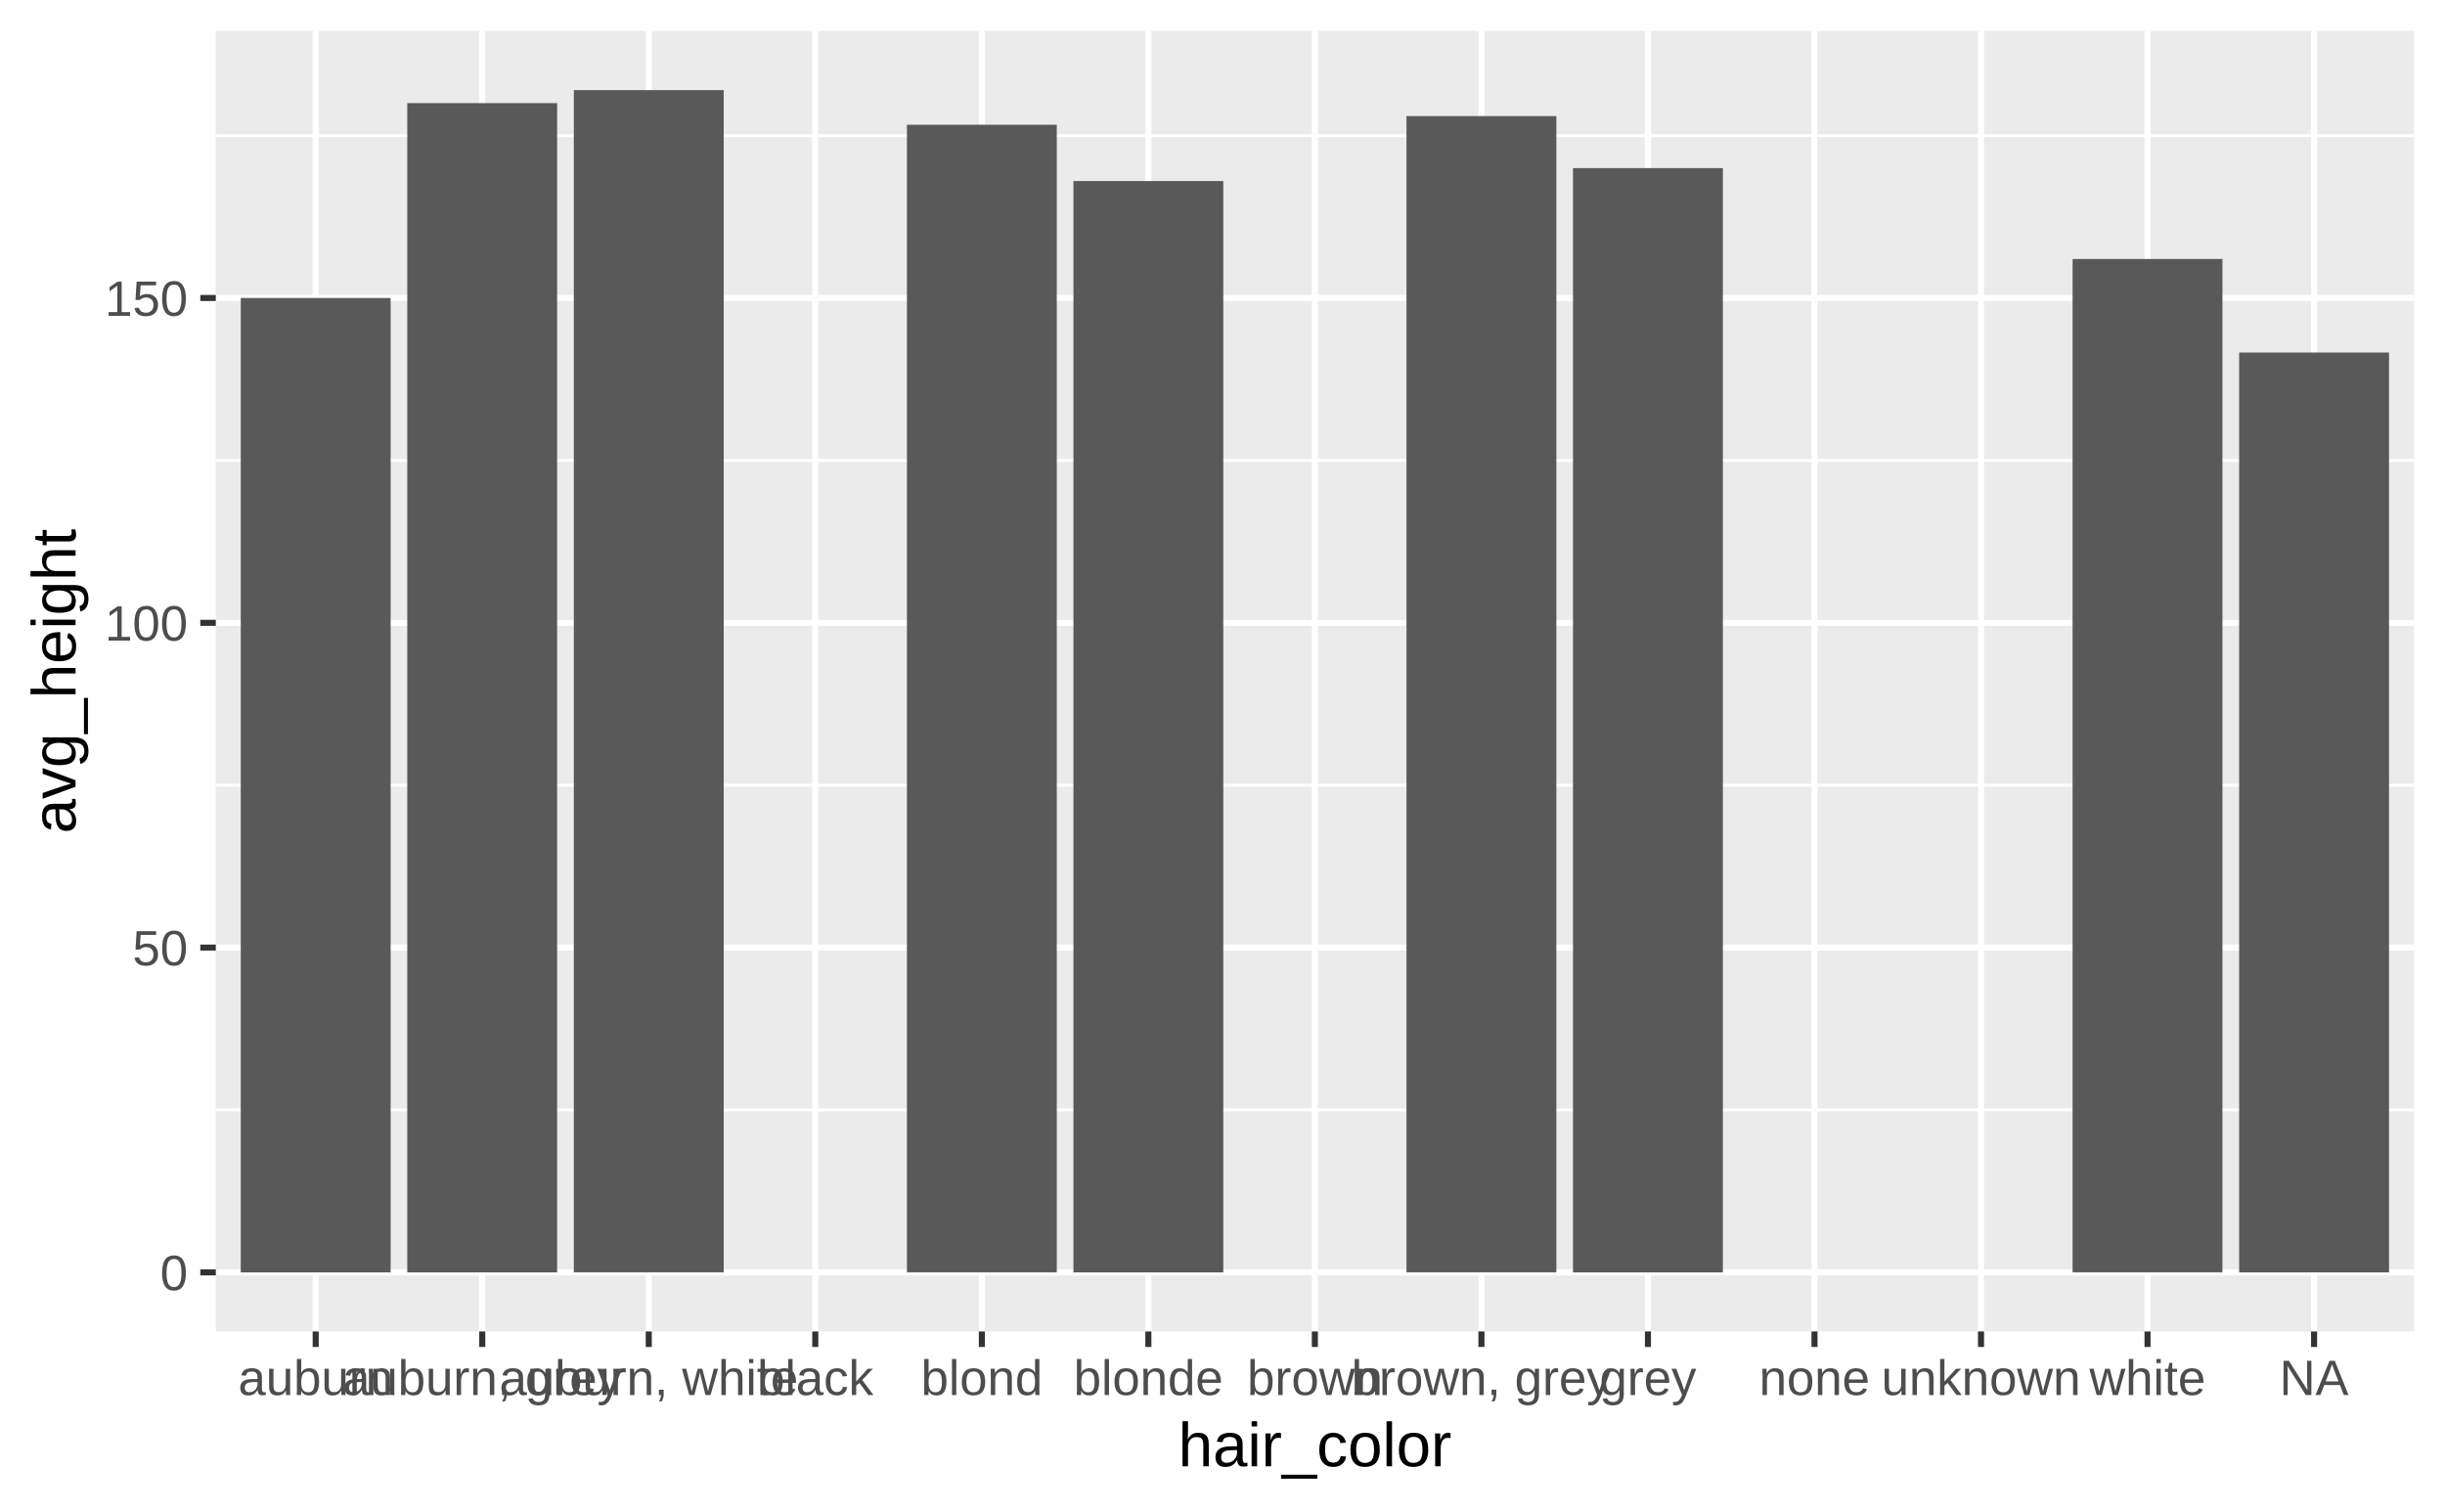
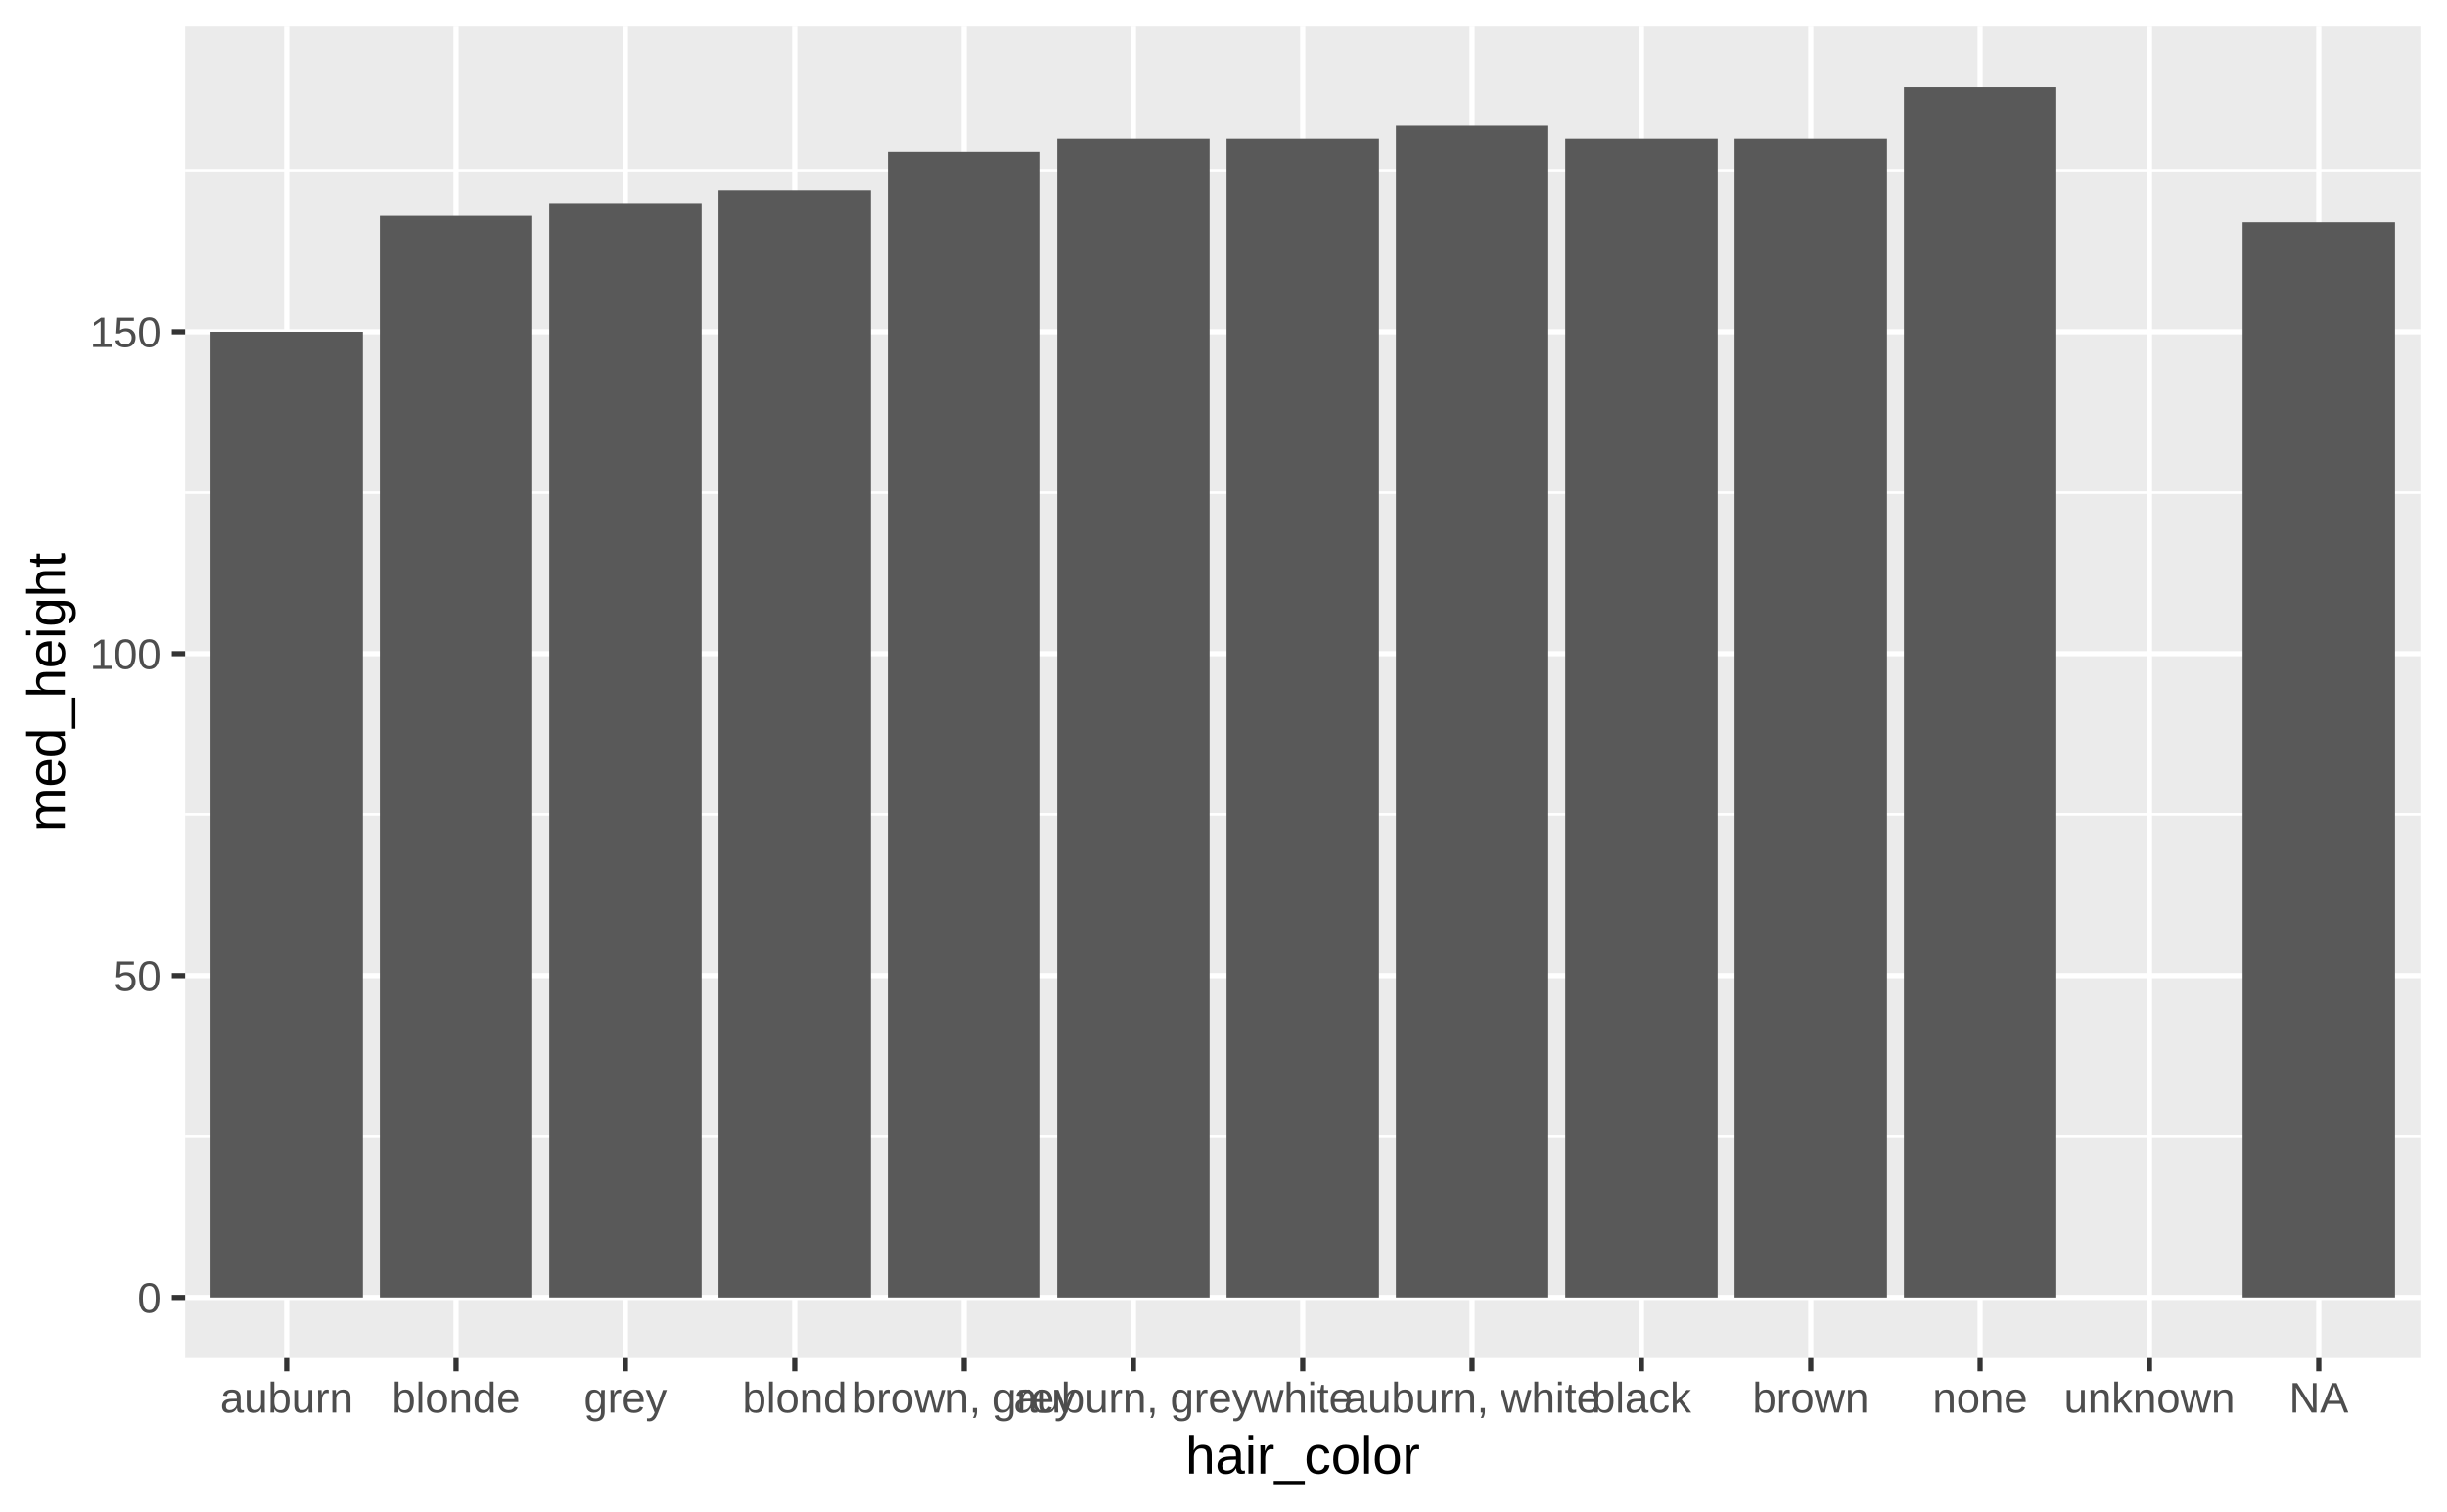
- <svg xmlns="http://www.w3.org/2000/svg" viewBox="0 0 432.00 266.98">
+ <svg xmlns="http://www.w3.org/2000/svg" viewBox="0 0 504.00 311.47">
  <defs>
    <style type="text/css">
    line, polyline, polygon, path, rect, circle {
      fill: none;
      stroke: #000000;
      stroke-linecap: round;
      stroke-linejoin: round;
      stroke-miterlimit: 10.00;
    }
  </style>
  </defs>
  <rect width="100%" height="100%" style="stroke: none; fill: #FFFFFF;" />
-   <rect x="0.00" y="0.00" width="432.00" height="266.98" style="stroke-width: 1.07; stroke: #FFFFFF; fill: #FFFFFF;" />
+   <rect x="0.00" y="0" width="504.00" height="311.47" style="stroke-width: 1.07; stroke: #FFFFFF; fill: #FFFFFF;" />
  <defs>
-     <clipPath id="cpMzguMTN8NDI2LjUyfDIzNS4yNXw1LjQ4">
-       <rect x="38.13" y="5.48" width="388.39" height="229.77" />
+     <clipPath id="cpMzguMTN8NDk4LjUyfDI3OS43NXw1LjQ4">
+       <rect x="38.13" y="5.48" width="460.39" height="274.27" />
    </clipPath>
  </defs>
-   <rect x="38.13" y="5.48" width="388.39" height="229.77" style="stroke-width: 1.07; stroke: none; fill: #EBEBEB;" clip-path="url(#cpMzguMTN8NDI2LjUyfDIzNS4yNXw1LjQ4)" />
-   <polyline points="38.13,196.11 426.52,196.11 " style="stroke-width: 0.53; stroke: #FFFFFF; stroke-linecap: butt;" clip-path="url(#cpMzguMTN8NDI2LjUyfDIzNS4yNXw1LjQ4)" />
-   <polyline points="38.13,138.73 426.52,138.73 " style="stroke-width: 0.53; stroke: #FFFFFF; stroke-linecap: butt;" clip-path="url(#cpMzguMTN8NDI2LjUyfDIzNS4yNXw1LjQ4)" />
-   <polyline points="38.13,81.34 426.52,81.34 " style="stroke-width: 0.53; stroke: #FFFFFF; stroke-linecap: butt;" clip-path="url(#cpMzguMTN8NDI2LjUyfDIzNS4yNXw1LjQ4)" />
-   <polyline points="38.13,23.96 426.52,23.96 " style="stroke-width: 0.53; stroke: #FFFFFF; stroke-linecap: butt;" clip-path="url(#cpMzguMTN8NDI2LjUyfDIzNS4yNXw1LjQ4)" />
-   <polyline points="38.13,224.81 426.52,224.81 " style="stroke-width: 1.07; stroke: #FFFFFF; stroke-linecap: butt;" clip-path="url(#cpMzguMTN8NDI2LjUyfDIzNS4yNXw1LjQ4)" />
-   <polyline points="38.13,167.42 426.52,167.42 " style="stroke-width: 1.07; stroke: #FFFFFF; stroke-linecap: butt;" clip-path="url(#cpMzguMTN8NDI2LjUyfDIzNS4yNXw1LjQ4)" />
-   <polyline points="38.13,110.04 426.52,110.04 " style="stroke-width: 1.07; stroke: #FFFFFF; stroke-linecap: butt;" clip-path="url(#cpMzguMTN8NDI2LjUyfDIzNS4yNXw1LjQ4)" />
-   <polyline points="38.13,52.65 426.52,52.65 " style="stroke-width: 1.07; stroke: #FFFFFF; stroke-linecap: butt;" clip-path="url(#cpMzguMTN8NDI2LjUyfDIzNS4yNXw1LjQ4)" />
-   <polyline points="55.78,235.25 55.78,5.48 " style="stroke-width: 1.07; stroke: #FFFFFF; stroke-linecap: butt;" clip-path="url(#cpMzguMTN8NDI2LjUyfDIzNS4yNXw1LjQ4)" />
-   <polyline points="85.21,235.25 85.21,5.48 " style="stroke-width: 1.07; stroke: #FFFFFF; stroke-linecap: butt;" clip-path="url(#cpMzguMTN8NDI2LjUyfDIzNS4yNXw1LjQ4)" />
-   <polyline points="114.63,235.25 114.63,5.48 " style="stroke-width: 1.07; stroke: #FFFFFF; stroke-linecap: butt;" clip-path="url(#cpMzguMTN8NDI2LjUyfDIzNS4yNXw1LjQ4)" />
-   <polyline points="144.05,235.25 144.05,5.48 " style="stroke-width: 1.07; stroke: #FFFFFF; stroke-linecap: butt;" clip-path="url(#cpMzguMTN8NDI2LjUyfDIzNS4yNXw1LjQ4)" />
-   <polyline points="173.48,235.25 173.48,5.48 " style="stroke-width: 1.07; stroke: #FFFFFF; stroke-linecap: butt;" clip-path="url(#cpMzguMTN8NDI2LjUyfDIzNS4yNXw1LjQ4)" />
-   <polyline points="202.90,235.25 202.90,5.48 " style="stroke-width: 1.07; stroke: #FFFFFF; stroke-linecap: butt;" clip-path="url(#cpMzguMTN8NDI2LjUyfDIzNS4yNXw1LjQ4)" />
-   <polyline points="232.32,235.25 232.32,5.48 " style="stroke-width: 1.07; stroke: #FFFFFF; stroke-linecap: butt;" clip-path="url(#cpMzguMTN8NDI2LjUyfDIzNS4yNXw1LjQ4)" />
-   <polyline points="261.75,235.25 261.75,5.48 " style="stroke-width: 1.07; stroke: #FFFFFF; stroke-linecap: butt;" clip-path="url(#cpMzguMTN8NDI2LjUyfDIzNS4yNXw1LjQ4)" />
-   <polyline points="291.17,235.25 291.17,5.48 " style="stroke-width: 1.07; stroke: #FFFFFF; stroke-linecap: butt;" clip-path="url(#cpMzguMTN8NDI2LjUyfDIzNS4yNXw1LjQ4)" />
-   <polyline points="320.60,235.25 320.60,5.48 " style="stroke-width: 1.07; stroke: #FFFFFF; stroke-linecap: butt;" clip-path="url(#cpMzguMTN8NDI2LjUyfDIzNS4yNXw1LjQ4)" />
-   <polyline points="350.02,235.25 350.02,5.48 " style="stroke-width: 1.07; stroke: #FFFFFF; stroke-linecap: butt;" clip-path="url(#cpMzguMTN8NDI2LjUyfDIzNS4yNXw1LjQ4)" />
-   <polyline points="379.44,235.25 379.44,5.48 " style="stroke-width: 1.07; stroke: #FFFFFF; stroke-linecap: butt;" clip-path="url(#cpMzguMTN8NDI2LjUyfDIzNS4yNXw1LjQ4)" />
-   <polyline points="408.87,235.25 408.87,5.48 " style="stroke-width: 1.07; stroke: #FFFFFF; stroke-linecap: butt;" clip-path="url(#cpMzguMTN8NDI2LjUyfDIzNS4yNXw1LjQ4)" />
-   <rect x="42.54" y="52.65" width="26.48" height="172.16" style="stroke-width: 1.07; stroke: none; stroke-linecap: square; stroke-linejoin: miter; fill: #595959;" clip-path="url(#cpMzguMTN8NDI2LjUyfDIzNS4yNXw1LjQ4)" />
-   <rect x="71.96" y="18.22" width="26.48" height="206.59" style="stroke-width: 1.07; stroke: none; stroke-linecap: square; stroke-linejoin: miter; fill: #595959;" clip-path="url(#cpMzguMTN8NDI2LjUyfDIzNS4yNXw1LjQ4)" />
-   <rect x="101.39" y="15.92" width="26.48" height="208.88" style="stroke-width: 1.07; stroke: none; stroke-linecap: square; stroke-linejoin: miter; fill: #595959;" clip-path="url(#cpMzguMTN8NDI2LjUyfDIzNS4yNXw1LjQ4)" />
-   <rect x="160.24" y="22.04" width="26.48" height="202.76" style="stroke-width: 1.07; stroke: none; stroke-linecap: square; stroke-linejoin: miter; fill: #595959;" clip-path="url(#cpMzguMTN8NDI2LjUyfDIzNS4yNXw1LjQ4)" />
-   <rect x="189.66" y="31.99" width="26.48" height="192.82" style="stroke-width: 1.07; stroke: none; stroke-linecap: square; stroke-linejoin: miter; fill: #595959;" clip-path="url(#cpMzguMTN8NDI2LjUyfDIzNS4yNXw1LjQ4)" />
-   <rect x="248.51" y="20.51" width="26.48" height="204.29" style="stroke-width: 1.07; stroke: none; stroke-linecap: square; stroke-linejoin: miter; fill: #595959;" clip-path="url(#cpMzguMTN8NDI2LjUyfDIzNS4yNXw1LjQ4)" />
-   <rect x="277.93" y="29.70" width="26.48" height="195.11" style="stroke-width: 1.07; stroke: none; stroke-linecap: square; stroke-linejoin: miter; fill: #595959;" clip-path="url(#cpMzguMTN8NDI2LjUyfDIzNS4yNXw1LjQ4)" />
-   <rect x="366.20" y="45.76" width="26.48" height="179.04" style="stroke-width: 1.07; stroke: none; stroke-linecap: square; stroke-linejoin: miter; fill: #595959;" clip-path="url(#cpMzguMTN8NDI2LjUyfDIzNS4yNXw1LjQ4)" />
-   <rect x="395.63" y="62.29" width="26.48" height="162.52" style="stroke-width: 1.07; stroke: none; stroke-linecap: square; stroke-linejoin: miter; fill: #595959;" clip-path="url(#cpMzguMTN8NDI2LjUyfDIzNS4yNXw1LjQ4)" />
+   <rect x="38.13" y="5.48" width="460.39" height="274.27" style="stroke-width: 1.07; stroke: none; fill: #EBEBEB;" clip-path="url(#cpMzguMTN8NDk4LjUyfDI3OS43NXw1LjQ4)" />
+   <polyline points="38.13,234.13 498.52,234.13 " style="stroke-width: 0.53; stroke: #FFFFFF; stroke-linecap: butt;" clip-path="url(#cpMzguMTN8NDk4LjUyfDI3OS43NXw1LjQ4)" />
+   <polyline points="38.13,167.81 498.52,167.81 " style="stroke-width: 0.53; stroke: #FFFFFF; stroke-linecap: butt;" clip-path="url(#cpMzguMTN8NDk4LjUyfDI3OS43NXw1LjQ4)" />
+   <polyline points="38.13,101.50 498.52,101.50 " style="stroke-width: 0.53; stroke: #FFFFFF; stroke-linecap: butt;" clip-path="url(#cpMzguMTN8NDk4LjUyfDI3OS43NXw1LjQ4)" />
+   <polyline points="38.13,35.19 498.52,35.19 " style="stroke-width: 0.53; stroke: #FFFFFF; stroke-linecap: butt;" clip-path="url(#cpMzguMTN8NDk4LjUyfDI3OS43NXw1LjQ4)" />
+   <polyline points="38.13,267.28 498.52,267.28 " style="stroke-width: 1.07; stroke: #FFFFFF; stroke-linecap: butt;" clip-path="url(#cpMzguMTN8NDk4LjUyfDI3OS43NXw1LjQ4)" />
+   <polyline points="38.13,200.97 498.52,200.97 " style="stroke-width: 1.07; stroke: #FFFFFF; stroke-linecap: butt;" clip-path="url(#cpMzguMTN8NDk4LjUyfDI3OS43NXw1LjQ4)" />
+   <polyline points="38.13,134.66 498.52,134.66 " style="stroke-width: 1.07; stroke: #FFFFFF; stroke-linecap: butt;" clip-path="url(#cpMzguMTN8NDk4LjUyfDI3OS43NXw1LjQ4)" />
+   <polyline points="38.13,68.34 498.52,68.34 " style="stroke-width: 1.07; stroke: #FFFFFF; stroke-linecap: butt;" clip-path="url(#cpMzguMTN8NDk4LjUyfDI3OS43NXw1LjQ4)" />
+   <polyline points="59.05,279.75 59.05,5.48 " style="stroke-width: 1.07; stroke: #FFFFFF; stroke-linecap: butt;" clip-path="url(#cpMzguMTN8NDk4LjUyfDI3OS43NXw1LjQ4)" />
+   <polyline points="93.93,279.75 93.93,5.48 " style="stroke-width: 1.07; stroke: #FFFFFF; stroke-linecap: butt;" clip-path="url(#cpMzguMTN8NDk4LjUyfDI3OS43NXw1LjQ4)" />
+   <polyline points="128.81,279.75 128.81,5.48 " style="stroke-width: 1.07; stroke: #FFFFFF; stroke-linecap: butt;" clip-path="url(#cpMzguMTN8NDk4LjUyfDI3OS43NXw1LjQ4)" />
+   <polyline points="163.69,279.75 163.69,5.48 " style="stroke-width: 1.07; stroke: #FFFFFF; stroke-linecap: butt;" clip-path="url(#cpMzguMTN8NDk4LjUyfDI3OS43NXw1LjQ4)" />
+   <polyline points="198.57,279.75 198.57,5.48 " style="stroke-width: 1.07; stroke: #FFFFFF; stroke-linecap: butt;" clip-path="url(#cpMzguMTN8NDk4LjUyfDI3OS43NXw1LjQ4)" />
+   <polyline points="233.45,279.75 233.45,5.48 " style="stroke-width: 1.07; stroke: #FFFFFF; stroke-linecap: butt;" clip-path="url(#cpMzguMTN8NDk4LjUyfDI3OS43NXw1LjQ4)" />
+   <polyline points="268.32,279.75 268.32,5.48 " style="stroke-width: 1.07; stroke: #FFFFFF; stroke-linecap: butt;" clip-path="url(#cpMzguMTN8NDk4LjUyfDI3OS43NXw1LjQ4)" />
+   <polyline points="303.20,279.75 303.20,5.48 " style="stroke-width: 1.07; stroke: #FFFFFF; stroke-linecap: butt;" clip-path="url(#cpMzguMTN8NDk4LjUyfDI3OS43NXw1LjQ4)" />
+   <polyline points="338.08,279.75 338.08,5.48 " style="stroke-width: 1.07; stroke: #FFFFFF; stroke-linecap: butt;" clip-path="url(#cpMzguMTN8NDk4LjUyfDI3OS43NXw1LjQ4)" />
+   <polyline points="372.96,279.75 372.96,5.48 " style="stroke-width: 1.07; stroke: #FFFFFF; stroke-linecap: butt;" clip-path="url(#cpMzguMTN8NDk4LjUyfDI3OS43NXw1LjQ4)" />
+   <polyline points="407.84,279.75 407.84,5.48 " style="stroke-width: 1.07; stroke: #FFFFFF; stroke-linecap: butt;" clip-path="url(#cpMzguMTN8NDk4LjUyfDI3OS43NXw1LjQ4)" />
+   <polyline points="442.72,279.75 442.72,5.48 " style="stroke-width: 1.07; stroke: #FFFFFF; stroke-linecap: butt;" clip-path="url(#cpMzguMTN8NDk4LjUyfDI3OS43NXw1LjQ4)" />
+   <polyline points="477.59,279.75 477.59,5.48 " style="stroke-width: 1.07; stroke: #FFFFFF; stroke-linecap: butt;" clip-path="url(#cpMzguMTN8NDk4LjUyfDI3OS43NXw1LjQ4)" />
+   <rect x="43.36" y="68.34" width="31.39" height="198.94" style="stroke-width: 1.07; stroke: none; stroke-linecap: square; stroke-linejoin: miter; fill: #595959;" clip-path="url(#cpMzguMTN8NDk4LjUyfDI3OS43NXw1LjQ4)" />
+   <rect x="78.24" y="44.47" width="31.39" height="222.81" style="stroke-width: 1.07; stroke: none; stroke-linecap: square; stroke-linejoin: miter; fill: #595959;" clip-path="url(#cpMzguMTN8NDk4LjUyfDI3OS43NXw1LjQ4)" />
+   <rect x="113.12" y="41.82" width="31.39" height="225.46" style="stroke-width: 1.07; stroke: none; stroke-linecap: square; stroke-linejoin: miter; fill: #595959;" clip-path="url(#cpMzguMTN8NDk4LjUyfDI3OS43NXw1LjQ4)" />
+   <rect x="147.99" y="39.17" width="31.39" height="228.12" style="stroke-width: 1.07; stroke: none; stroke-linecap: square; stroke-linejoin: miter; fill: #595959;" clip-path="url(#cpMzguMTN8NDk4LjUyfDI3OS43NXw1LjQ4)" />
+   <rect x="182.87" y="31.21" width="31.39" height="236.07" style="stroke-width: 1.07; stroke: none; stroke-linecap: square; stroke-linejoin: miter; fill: #595959;" clip-path="url(#cpMzguMTN8NDk4LjUyfDI3OS43NXw1LjQ4)" />
+   <rect x="217.75" y="28.56" width="31.39" height="238.73" style="stroke-width: 1.07; stroke: none; stroke-linecap: square; stroke-linejoin: miter; fill: #595959;" clip-path="url(#cpMzguMTN8NDk4LjUyfDI3OS43NXw1LjQ4)" />
+   <rect x="252.63" y="28.56" width="31.39" height="238.73" style="stroke-width: 1.07; stroke: none; stroke-linecap: square; stroke-linejoin: miter; fill: #595959;" clip-path="url(#cpMzguMTN8NDk4LjUyfDI3OS43NXw1LjQ4)" />
+   <rect x="287.51" y="25.90" width="31.39" height="241.38" style="stroke-width: 1.07; stroke: none; stroke-linecap: square; stroke-linejoin: miter; fill: #595959;" clip-path="url(#cpMzguMTN8NDk4LjUyfDI3OS43NXw1LjQ4)" />
+   <rect x="322.39" y="28.56" width="31.39" height="238.73" style="stroke-width: 1.07; stroke: none; stroke-linecap: square; stroke-linejoin: miter; fill: #595959;" clip-path="url(#cpMzguMTN8NDk4LjUyfDI3OS43NXw1LjQ4)" />
+   <rect x="357.26" y="28.56" width="31.39" height="238.73" style="stroke-width: 1.07; stroke: none; stroke-linecap: square; stroke-linejoin: miter; fill: #595959;" clip-path="url(#cpMzguMTN8NDk4LjUyfDI3OS43NXw1LjQ4)" />
+   <rect x="392.14" y="17.95" width="31.39" height="249.34" style="stroke-width: 1.07; stroke: none; stroke-linecap: square; stroke-linejoin: miter; fill: #595959;" clip-path="url(#cpMzguMTN8NDk4LjUyfDI3OS43NXw1LjQ4)" />
+   <rect x="461.90" y="45.80" width="31.39" height="221.48" style="stroke-width: 1.07; stroke: none; stroke-linecap: square; stroke-linejoin: miter; fill: #595959;" clip-path="url(#cpMzguMTN8NDk4LjUyfDI3OS43NXw1LjQ4)" />
  <defs>
-     <clipPath id="cpMC4wMHw0MzIuMDB8MjY2Ljk4fDAuMDA=">
-       <rect x="0.00" y="0.00" width="432.00" height="266.98" />
+     <clipPath id="cpMC4wMHw1MDQuMDB8MzExLjQ3fDAuMDA=">
+       <rect x="0.00" y="0.00" width="504.00" height="311.47" />
    </clipPath>
  </defs>
-   <g clip-path="url(#cpMC4wMHw0MzIuMDB8MjY2Ljk4fDAuMDA=)">
-     <text x="28.30" y="227.96" style="font-size: 8.80px; fill: #4D4D4D; font-family: Arial;" textLength="4.89px" lengthAdjust="spacingAndGlyphs">0</text>
+   <g clip-path="url(#cpMC4wMHw1MDQuMDB8MzExLjQ3fDAuMDA=)">
+     <text x="28.30" y="270.43" style="font-size: 8.80px; fill: #4D4D4D; font-family: Arial;" textLength="4.89px" lengthAdjust="spacingAndGlyphs">0</text>
  </g>
-   <g clip-path="url(#cpMC4wMHw0MzIuMDB8MjY2Ljk4fDAuMDA=)">
-     <text x="23.41" y="170.57" style="font-size: 8.80px; fill: #4D4D4D; font-family: Arial;" textLength="9.79px" lengthAdjust="spacingAndGlyphs">50</text>
+   <g clip-path="url(#cpMC4wMHw1MDQuMDB8MzExLjQ3fDAuMDA=)">
+     <text x="23.41" y="204.12" style="font-size: 8.80px; fill: #4D4D4D; font-family: Arial;" textLength="9.79px" lengthAdjust="spacingAndGlyphs">50</text>
  </g>
-   <g clip-path="url(#cpMC4wMHw0MzIuMDB8MjY2Ljk4fDAuMDA=)">
-     <text x="18.51" y="113.19" style="font-size: 8.80px; fill: #4D4D4D; font-family: Arial;" textLength="14.68px" lengthAdjust="spacingAndGlyphs">100</text>
+   <g clip-path="url(#cpMC4wMHw1MDQuMDB8MzExLjQ3fDAuMDA=)">
+     <text x="18.51" y="137.81" style="font-size: 8.80px; fill: #4D4D4D; font-family: Arial;" textLength="14.68px" lengthAdjust="spacingAndGlyphs">100</text>
  </g>
-   <g clip-path="url(#cpMC4wMHw0MzIuMDB8MjY2Ljk4fDAuMDA=)">
-     <text x="18.51" y="55.80" style="font-size: 8.80px; fill: #4D4D4D; font-family: Arial;" textLength="14.68px" lengthAdjust="spacingAndGlyphs">150</text>
+   <g clip-path="url(#cpMC4wMHw1MDQuMDB8MzExLjQ3fDAuMDA=)">
+     <text x="18.51" y="71.49" style="font-size: 8.80px; fill: #4D4D4D; font-family: Arial;" textLength="14.68px" lengthAdjust="spacingAndGlyphs">150</text>
  </g>
-   <polyline points="35.39,224.81 38.13,224.81 " style="stroke-width: 1.07; stroke: #333333; stroke-linecap: butt;" clip-path="url(#cpMC4wMHw0MzIuMDB8MjY2Ljk4fDAuMDA=)" />
-   <polyline points="35.39,167.42 38.13,167.42 " style="stroke-width: 1.07; stroke: #333333; stroke-linecap: butt;" clip-path="url(#cpMC4wMHw0MzIuMDB8MjY2Ljk4fDAuMDA=)" />
-   <polyline points="35.39,110.04 38.13,110.04 " style="stroke-width: 1.07; stroke: #333333; stroke-linecap: butt;" clip-path="url(#cpMC4wMHw0MzIuMDB8MjY2Ljk4fDAuMDA=)" />
-   <polyline points="35.39,52.65 38.13,52.65 " style="stroke-width: 1.07; stroke: #333333; stroke-linecap: butt;" clip-path="url(#cpMC4wMHw0MzIuMDB8MjY2Ljk4fDAuMDA=)" />
-   <polyline points="55.78,237.99 55.78,235.25 " style="stroke-width: 1.07; stroke: #333333; stroke-linecap: butt;" clip-path="url(#cpMC4wMHw0MzIuMDB8MjY2Ljk4fDAuMDA=)" />
-   <polyline points="85.21,237.99 85.21,235.25 " style="stroke-width: 1.07; stroke: #333333; stroke-linecap: butt;" clip-path="url(#cpMC4wMHw0MzIuMDB8MjY2Ljk4fDAuMDA=)" />
-   <polyline points="114.63,237.99 114.63,235.25 " style="stroke-width: 1.07; stroke: #333333; stroke-linecap: butt;" clip-path="url(#cpMC4wMHw0MzIuMDB8MjY2Ljk4fDAuMDA=)" />
-   <polyline points="144.05,237.99 144.05,235.25 " style="stroke-width: 1.07; stroke: #333333; stroke-linecap: butt;" clip-path="url(#cpMC4wMHw0MzIuMDB8MjY2Ljk4fDAuMDA=)" />
-   <polyline points="173.48,237.99 173.48,235.25 " style="stroke-width: 1.07; stroke: #333333; stroke-linecap: butt;" clip-path="url(#cpMC4wMHw0MzIuMDB8MjY2Ljk4fDAuMDA=)" />
-   <polyline points="202.90,237.99 202.90,235.25 " style="stroke-width: 1.07; stroke: #333333; stroke-linecap: butt;" clip-path="url(#cpMC4wMHw0MzIuMDB8MjY2Ljk4fDAuMDA=)" />
-   <polyline points="232.32,237.99 232.32,235.25 " style="stroke-width: 1.07; stroke: #333333; stroke-linecap: butt;" clip-path="url(#cpMC4wMHw0MzIuMDB8MjY2Ljk4fDAuMDA=)" />
-   <polyline points="261.75,237.99 261.75,235.25 " style="stroke-width: 1.07; stroke: #333333; stroke-linecap: butt;" clip-path="url(#cpMC4wMHw0MzIuMDB8MjY2Ljk4fDAuMDA=)" />
-   <polyline points="291.17,237.99 291.17,235.25 " style="stroke-width: 1.07; stroke: #333333; stroke-linecap: butt;" clip-path="url(#cpMC4wMHw0MzIuMDB8MjY2Ljk4fDAuMDA=)" />
-   <polyline points="320.60,237.99 320.60,235.25 " style="stroke-width: 1.07; stroke: #333333; stroke-linecap: butt;" clip-path="url(#cpMC4wMHw0MzIuMDB8MjY2Ljk4fDAuMDA=)" />
-   <polyline points="350.02,237.99 350.02,235.25 " style="stroke-width: 1.07; stroke: #333333; stroke-linecap: butt;" clip-path="url(#cpMC4wMHw0MzIuMDB8MjY2Ljk4fDAuMDA=)" />
-   <polyline points="379.44,237.99 379.44,235.25 " style="stroke-width: 1.07; stroke: #333333; stroke-linecap: butt;" clip-path="url(#cpMC4wMHw0MzIuMDB8MjY2Ljk4fDAuMDA=)" />
-   <polyline points="408.87,237.99 408.87,235.25 " style="stroke-width: 1.07; stroke: #333333; stroke-linecap: butt;" clip-path="url(#cpMC4wMHw0MzIuMDB8MjY2Ljk4fDAuMDA=)" />
-   <g clip-path="url(#cpMC4wMHw0MzIuMDB8MjY2Ljk4fDAuMDA=)">
-     <text x="42.08" y="246.48" style="font-size: 8.80px; fill: #4D4D4D; font-family: Arial;" textLength="27.40px" lengthAdjust="spacingAndGlyphs">auburn</text>
+   <polyline points="35.39,267.28 38.13,267.28 " style="stroke-width: 1.07; stroke: #333333; stroke-linecap: butt;" clip-path="url(#cpMC4wMHw1MDQuMDB8MzExLjQ3fDAuMDA=)" />
+   <polyline points="35.39,200.97 38.13,200.97 " style="stroke-width: 1.07; stroke: #333333; stroke-linecap: butt;" clip-path="url(#cpMC4wMHw1MDQuMDB8MzExLjQ3fDAuMDA=)" />
+   <polyline points="35.39,134.66 38.13,134.66 " style="stroke-width: 1.07; stroke: #333333; stroke-linecap: butt;" clip-path="url(#cpMC4wMHw1MDQuMDB8MzExLjQ3fDAuMDA=)" />
+   <polyline points="35.39,68.34 38.13,68.34 " style="stroke-width: 1.07; stroke: #333333; stroke-linecap: butt;" clip-path="url(#cpMC4wMHw1MDQuMDB8MzExLjQ3fDAuMDA=)" />
+   <polyline points="59.05,282.49 59.05,279.75 " style="stroke-width: 1.07; stroke: #333333; stroke-linecap: butt;" clip-path="url(#cpMC4wMHw1MDQuMDB8MzExLjQ3fDAuMDA=)" />
+   <polyline points="93.93,282.49 93.93,279.75 " style="stroke-width: 1.07; stroke: #333333; stroke-linecap: butt;" clip-path="url(#cpMC4wMHw1MDQuMDB8MzExLjQ3fDAuMDA=)" />
+   <polyline points="128.81,282.49 128.81,279.75 " style="stroke-width: 1.07; stroke: #333333; stroke-linecap: butt;" clip-path="url(#cpMC4wMHw1MDQuMDB8MzExLjQ3fDAuMDA=)" />
+   <polyline points="163.69,282.49 163.69,279.75 " style="stroke-width: 1.07; stroke: #333333; stroke-linecap: butt;" clip-path="url(#cpMC4wMHw1MDQuMDB8MzExLjQ3fDAuMDA=)" />
+   <polyline points="198.57,282.49 198.57,279.75 " style="stroke-width: 1.07; stroke: #333333; stroke-linecap: butt;" clip-path="url(#cpMC4wMHw1MDQuMDB8MzExLjQ3fDAuMDA=)" />
+   <polyline points="233.45,282.49 233.45,279.75 " style="stroke-width: 1.07; stroke: #333333; stroke-linecap: butt;" clip-path="url(#cpMC4wMHw1MDQuMDB8MzExLjQ3fDAuMDA=)" />
+   <polyline points="268.32,282.49 268.32,279.75 " style="stroke-width: 1.07; stroke: #333333; stroke-linecap: butt;" clip-path="url(#cpMC4wMHw1MDQuMDB8MzExLjQ3fDAuMDA=)" />
+   <polyline points="303.20,282.49 303.20,279.75 " style="stroke-width: 1.07; stroke: #333333; stroke-linecap: butt;" clip-path="url(#cpMC4wMHw1MDQuMDB8MzExLjQ3fDAuMDA=)" />
+   <polyline points="338.08,282.49 338.08,279.75 " style="stroke-width: 1.07; stroke: #333333; stroke-linecap: butt;" clip-path="url(#cpMC4wMHw1MDQuMDB8MzExLjQ3fDAuMDA=)" />
+   <polyline points="372.96,282.49 372.96,279.75 " style="stroke-width: 1.07; stroke: #333333; stroke-linecap: butt;" clip-path="url(#cpMC4wMHw1MDQuMDB8MzExLjQ3fDAuMDA=)" />
+   <polyline points="407.84,282.49 407.84,279.75 " style="stroke-width: 1.07; stroke: #333333; stroke-linecap: butt;" clip-path="url(#cpMC4wMHw1MDQuMDB8MzExLjQ3fDAuMDA=)" />
+   <polyline points="442.72,282.49 442.72,279.75 " style="stroke-width: 1.07; stroke: #333333; stroke-linecap: butt;" clip-path="url(#cpMC4wMHw1MDQuMDB8MzExLjQ3fDAuMDA=)" />
+   <polyline points="477.59,282.49 477.59,279.75 " style="stroke-width: 1.07; stroke: #333333; stroke-linecap: butt;" clip-path="url(#cpMC4wMHw1MDQuMDB8MzExLjQ3fDAuMDA=)" />
+   <g clip-path="url(#cpMC4wMHw1MDQuMDB8MzExLjQ3fDAuMDA=)">
+     <text x="45.35" y="290.98" style="font-size: 8.80px; fill: #4D4D4D; font-family: Arial;" textLength="27.40px" lengthAdjust="spacingAndGlyphs">auburn</text>
  </g>
-   <g clip-path="url(#cpMC4wMHw0MzIuMDB8MjY2Ljk4fDAuMDA=)">
-     <text x="60.50" y="246.48" style="font-size: 8.80px; fill: #4D4D4D; font-family: Arial;" textLength="49.41px" lengthAdjust="spacingAndGlyphs">auburn, grey</text>
+   <g clip-path="url(#cpMC4wMHw1MDQuMDB8MzExLjQ3fDAuMDA=)">
+     <text x="80.72" y="290.98" style="font-size: 8.80px; fill: #4D4D4D; font-family: Arial;" textLength="26.43px" lengthAdjust="spacingAndGlyphs">blonde</text>
  </g>
-   <g clip-path="url(#cpMC4wMHw0MzIuMDB8MjY2Ljk4fDAuMDA=)">
-     <text x="88.21" y="246.48" style="font-size: 8.80px; fill: #4D4D4D; font-family: Arial;" textLength="52.83px" lengthAdjust="spacingAndGlyphs">auburn, white</text>
+   <g clip-path="url(#cpMC4wMHw1MDQuMDB8MzExLjQ3fDAuMDA=)">
+     <text x="120.25" y="290.98" style="font-size: 8.80px; fill: #4D4D4D; font-family: Arial;" textLength="17.12px" lengthAdjust="spacingAndGlyphs">grey</text>
  </g>
-   <g clip-path="url(#cpMC4wMHw0MzIuMDB8MjY2Ljk4fDAuMDA=)">
-     <text x="133.78" y="246.48" style="font-size: 8.80px; fill: #4D4D4D; font-family: Arial;" textLength="20.54px" lengthAdjust="spacingAndGlyphs">black</text>
+   <g clip-path="url(#cpMC4wMHw1MDQuMDB8MzExLjQ3fDAuMDA=)">
+     <text x="152.92" y="290.98" style="font-size: 8.80px; fill: #4D4D4D; font-family: Arial;" textLength="21.53px" lengthAdjust="spacingAndGlyphs">blond</text>
  </g>
-   <g clip-path="url(#cpMC4wMHw0MzIuMDB8MjY2Ljk4fDAuMDA=)">
-     <text x="162.71" y="246.48" style="font-size: 8.80px; fill: #4D4D4D; font-family: Arial;" textLength="21.53px" lengthAdjust="spacingAndGlyphs">blond</text>
+   <g clip-path="url(#cpMC4wMHw1MDQuMDB8MzExLjQ3fDAuMDA=)">
+     <text x="175.58" y="290.98" style="font-size: 8.80px; fill: #4D4D4D; font-family: Arial;" textLength="45.98px" lengthAdjust="spacingAndGlyphs">brown, grey</text>
  </g>
-   <g clip-path="url(#cpMC4wMHw0MzIuMDB8MjY2Ljk4fDAuMDA=)">
-     <text x="189.69" y="246.48" style="font-size: 8.80px; fill: #4D4D4D; font-family: Arial;" textLength="26.43px" lengthAdjust="spacingAndGlyphs">blonde</text>
+   <g clip-path="url(#cpMC4wMHw1MDQuMDB8MzExLjQ3fDAuMDA=)">
+     <text x="208.74" y="290.98" style="font-size: 8.80px; fill: #4D4D4D; font-family: Arial;" textLength="49.41px" lengthAdjust="spacingAndGlyphs">auburn, grey</text>
  </g>
-   <g clip-path="url(#cpMC4wMHw0MzIuMDB8MjY2Ljk4fDAuMDA=)">
-     <text x="220.34" y="246.48" style="font-size: 8.80px; fill: #4D4D4D; font-family: Arial;" textLength="23.97px" lengthAdjust="spacingAndGlyphs">brown</text>
+   <g clip-path="url(#cpMC4wMHw1MDQuMDB8MzExLjQ3fDAuMDA=)">
+     <text x="258.05" y="290.98" style="font-size: 8.80px; fill: #4D4D4D; font-family: Arial;" textLength="20.54px" lengthAdjust="spacingAndGlyphs">white</text>
  </g>
-   <g clip-path="url(#cpMC4wMHw0MzIuMDB8MjY2Ljk4fDAuMDA=)">
-     <text x="238.76" y="246.48" style="font-size: 8.80px; fill: #4D4D4D; font-family: Arial;" textLength="45.98px" lengthAdjust="spacingAndGlyphs">brown, grey</text>
+   <g clip-path="url(#cpMC4wMHw1MDQuMDB8MzExLjQ3fDAuMDA=)">
+     <text x="276.78" y="290.98" style="font-size: 8.80px; fill: #4D4D4D; font-family: Arial;" textLength="52.83px" lengthAdjust="spacingAndGlyphs">auburn, white</text>
  </g>
-   <g clip-path="url(#cpMC4wMHw0MzIuMDB8MjY2Ljk4fDAuMDA=)">
-     <text x="282.61" y="246.48" style="font-size: 8.80px; fill: #4D4D4D; font-family: Arial;" textLength="17.12px" lengthAdjust="spacingAndGlyphs">grey</text>
+   <g clip-path="url(#cpMC4wMHw1MDQuMDB8MzExLjQ3fDAuMDA=)">
+     <text x="327.81" y="290.98" style="font-size: 8.80px; fill: #4D4D4D; font-family: Arial;" textLength="20.54px" lengthAdjust="spacingAndGlyphs">black</text>
  </g>
-   <g clip-path="url(#cpMC4wMHw0MzIuMDB8MjY2Ljk4fDAuMDA=)">
-     <text x="310.81" y="246.48" style="font-size: 8.80px; fill: #4D4D4D; font-family: Arial;" textLength="19.58px" lengthAdjust="spacingAndGlyphs">none</text>
+   <g clip-path="url(#cpMC4wMHw1MDQuMDB8MzExLjQ3fDAuMDA=)">
+     <text x="360.97" y="290.98" style="font-size: 8.80px; fill: #4D4D4D; font-family: Arial;" textLength="23.97px" lengthAdjust="spacingAndGlyphs">brown</text>
  </g>
-   <g clip-path="url(#cpMC4wMHw0MzIuMDB8MjY2Ljk4fDAuMDA=)">
-     <text x="332.41" y="246.48" style="font-size: 8.80px; fill: #4D4D4D; font-family: Arial;" textLength="35.23px" lengthAdjust="spacingAndGlyphs">unknown</text>
+   <g clip-path="url(#cpMC4wMHw1MDQuMDB8MzExLjQ3fDAuMDA=)">
+     <text x="398.05" y="290.98" style="font-size: 8.80px; fill: #4D4D4D; font-family: Arial;" textLength="19.58px" lengthAdjust="spacingAndGlyphs">none</text>
  </g>
-   <g clip-path="url(#cpMC4wMHw0MzIuMDB8MjY2Ljk4fDAuMDA=)">
-     <text x="369.17" y="246.48" style="font-size: 8.80px; fill: #4D4D4D; font-family: Arial;" textLength="20.54px" lengthAdjust="spacingAndGlyphs">white</text>
+   <g clip-path="url(#cpMC4wMHw1MDQuMDB8MzExLjQ3fDAuMDA=)">
+     <text x="425.10" y="290.98" style="font-size: 8.80px; fill: #4D4D4D; font-family: Arial;" textLength="35.23px" lengthAdjust="spacingAndGlyphs">unknown</text>
  </g>
-   <g clip-path="url(#cpMC4wMHw0MzIuMDB8MjY2Ljk4fDAuMDA=)">
-     <text x="402.75" y="246.48" style="font-size: 8.80px; fill: #4D4D4D; font-family: Arial;" textLength="12.22px" lengthAdjust="spacingAndGlyphs">NA</text>
+   <g clip-path="url(#cpMC4wMHw1MDQuMDB8MzExLjQ3fDAuMDA=)">
+     <text x="471.48" y="290.98" style="font-size: 8.80px; fill: #4D4D4D; font-family: Arial;" textLength="12.22px" lengthAdjust="spacingAndGlyphs">NA</text>
  </g>
-   <g clip-path="url(#cpMC4wMHw0MzIuMDB8MjY2Ljk4fDAuMDA=)">
-     <text x="208.17" y="259.08" style="font-size: 11.00px; font-family: Arial;" textLength="48.30px" lengthAdjust="spacingAndGlyphs">hair_color</text>
+   <g clip-path="url(#cpMC4wMHw1MDQuMDB8MzExLjQ3fDAuMDA=)">
+     <text x="244.17" y="303.57" style="font-size: 11.00px; font-family: Arial;" textLength="48.30px" lengthAdjust="spacingAndGlyphs">hair_color</text>
  </g>
-   <g clip-path="url(#cpMC4wMHw0MzIuMDB8MjY2Ljk4fDAuMDA=)">
-     <text transform="translate(13.35,147.28) rotate(-90)" style="font-size: 11.00px; font-family: Arial;" textLength="53.82px" lengthAdjust="spacingAndGlyphs">avg_height</text>
+   <g clip-path="url(#cpMC4wMHw1MDQuMDB8MzExLjQ3fDAuMDA=)">
+     <text transform="translate(13.35,171.36) rotate(-90)" style="font-size: 11.00px; font-family: Arial;" textLength="57.49px" lengthAdjust="spacingAndGlyphs">med_height</text>
  </g>
</svg>
